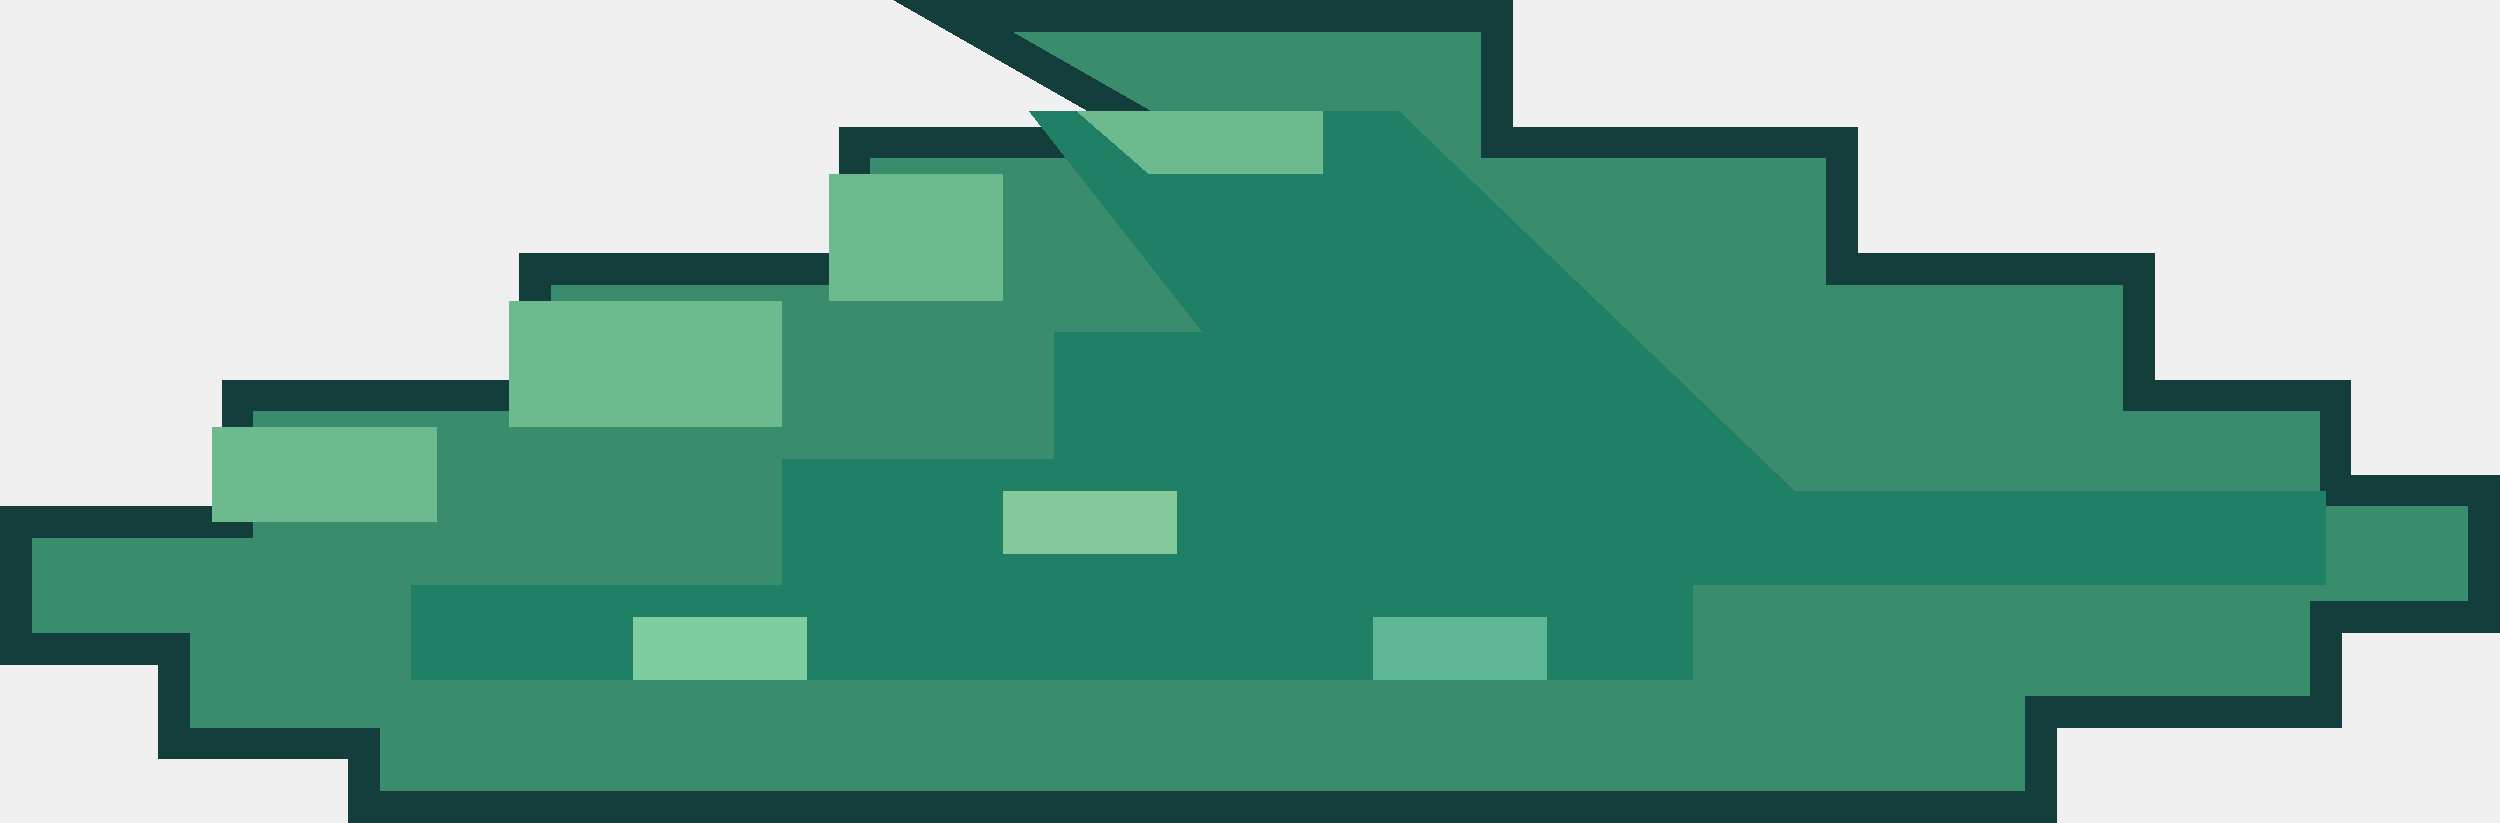
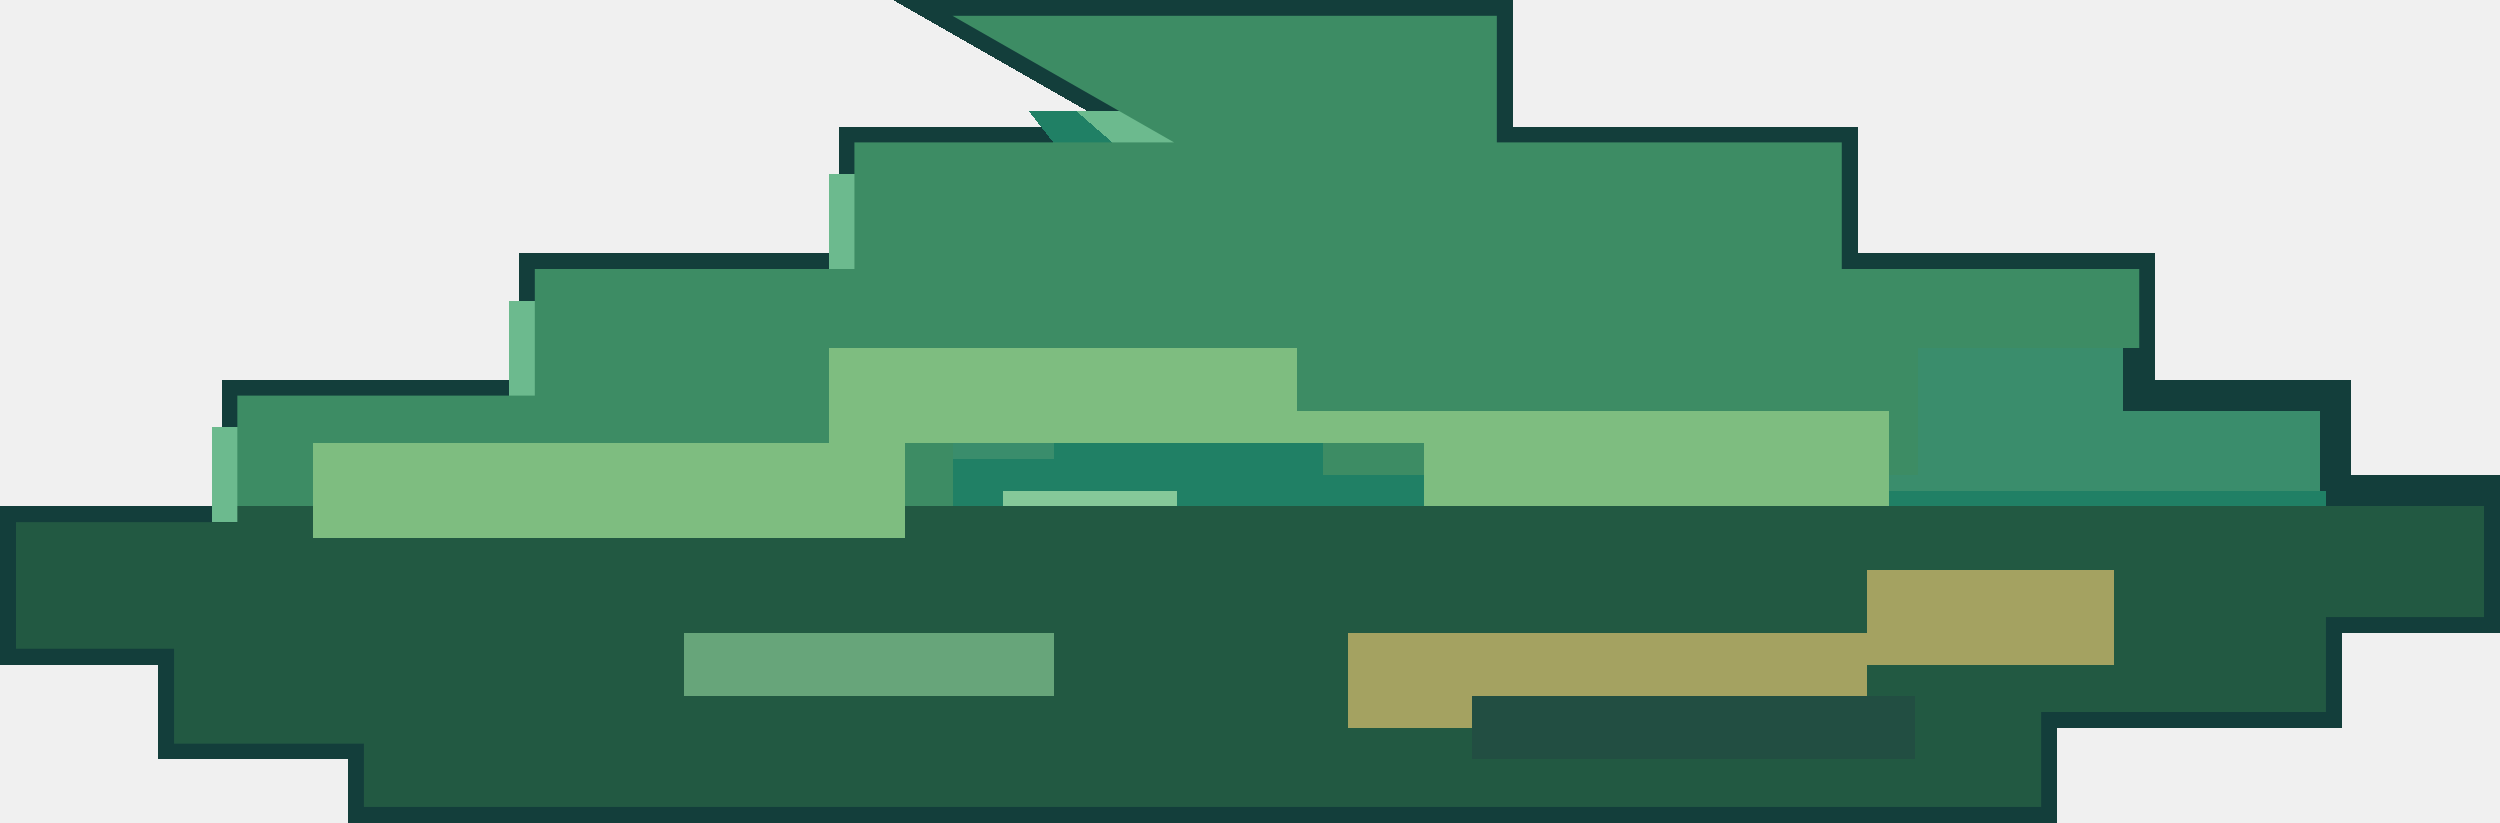
<svg xmlns="http://www.w3.org/2000/svg" width="79" height="26" viewBox="-.5 0 79 26" preserveAspectRatio="none" shape-rendering="crispEdges">
  <path d="M29.6 0.5h17.2v4h10.9v4h9.4v4h6.2v3H78.0v4H73.0v3H64.0v3H11.0v-2H5.0v-3H0.0v-4h7.0v-4h9.4v-4h10.1v-4h10.1Z" fill="#3a8d6c" stroke="#133e3b" stroke-width="1" />
  <path d="M32.0 3.5h11.7L56.2 15.5H73.0v3H53.0v3H12.5v-3H24.2v-4h8.6v-4h4.7Z" fill="#208065" />
  <path d="M33.5 3.5h7.8v2H31.2v4H24.2v4H13.3v3H6.2v-3h9.4v-4h10.1v-4h10.1Z" fill="#6cba8e" />
  <rect x="19.5" y="19.5" width="5.5" height="2" fill="#7ecda0" />
  <rect x="31.2" y="15.5" width="5.5" height="2" fill="#85c899" />
  <rect x="42.9" y="19.5" width="5.5" height="2" fill="#5fb895" />
+   <defs>
+     <clipPath id="warm-detail">
+       <path d="M29.6 0.5h17.2v4h10.9v4h9.4v4h6.2v3H78.0v4H73.0v3H64.0v3H11.0v-2H5.0v-3H0.0v-4h7.0v-4h9.4v-4h10.1v-4h10.1Z" fill="white" />
+     </clipPath>
+   </defs>
+   <g clip-path="url(#warm-detail)">
+     <rect x="0" y="16" width="78.0" height="10" fill="#225942" />
+     <path d="M0 0H78.0V11H60.1v4H41.3v-2H29.6v3H0Z" fill="#3d8c64" />
+     <path d="M9.4 14H25.7v-3h14.8v2h18.7v3H44.5v-2H28.1v3H9.4Z" fill="#7ebd80" />
+     <path d="M42.1 20h16.4v-2h7.8v3h-7.8v2H42.1Z" fill="#a4a261" />
+     <rect x="21.1" y="20" width="11.7" height="2" fill="#67a57a" />
+     <rect x="46.0" y="22" width="14.0" height="2" fill="#224e42" />
+   </g>
</svg>
